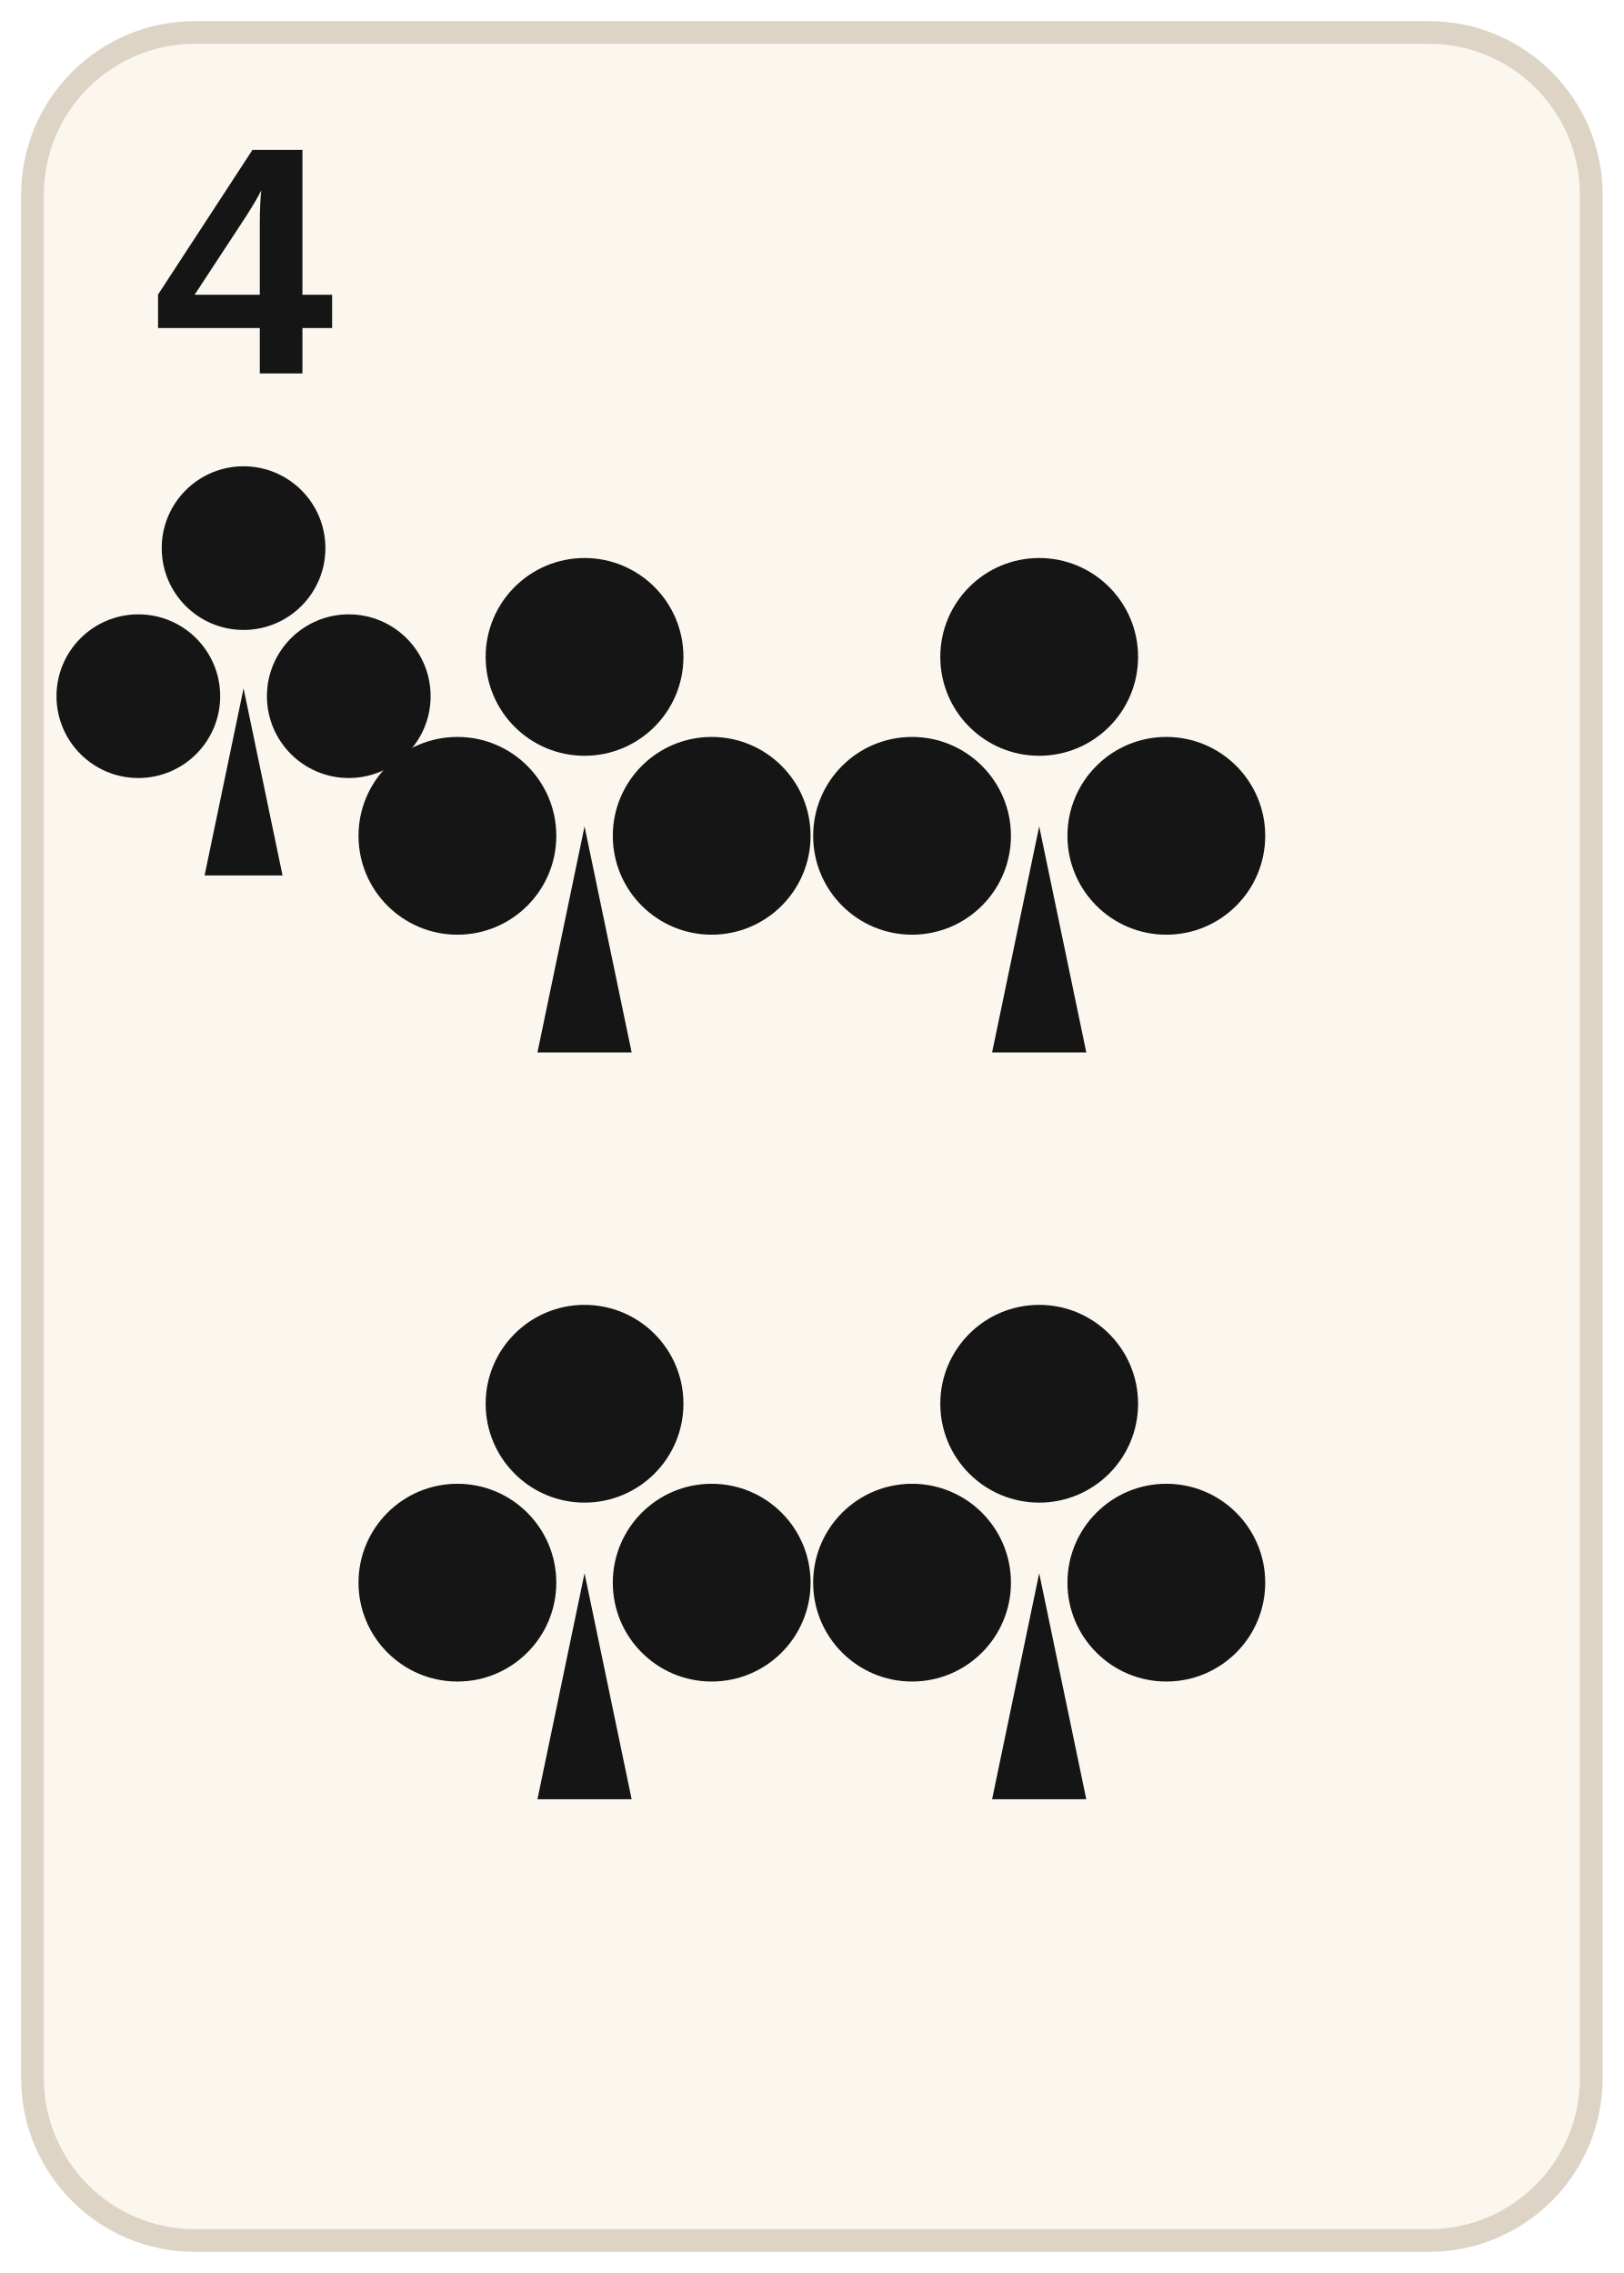
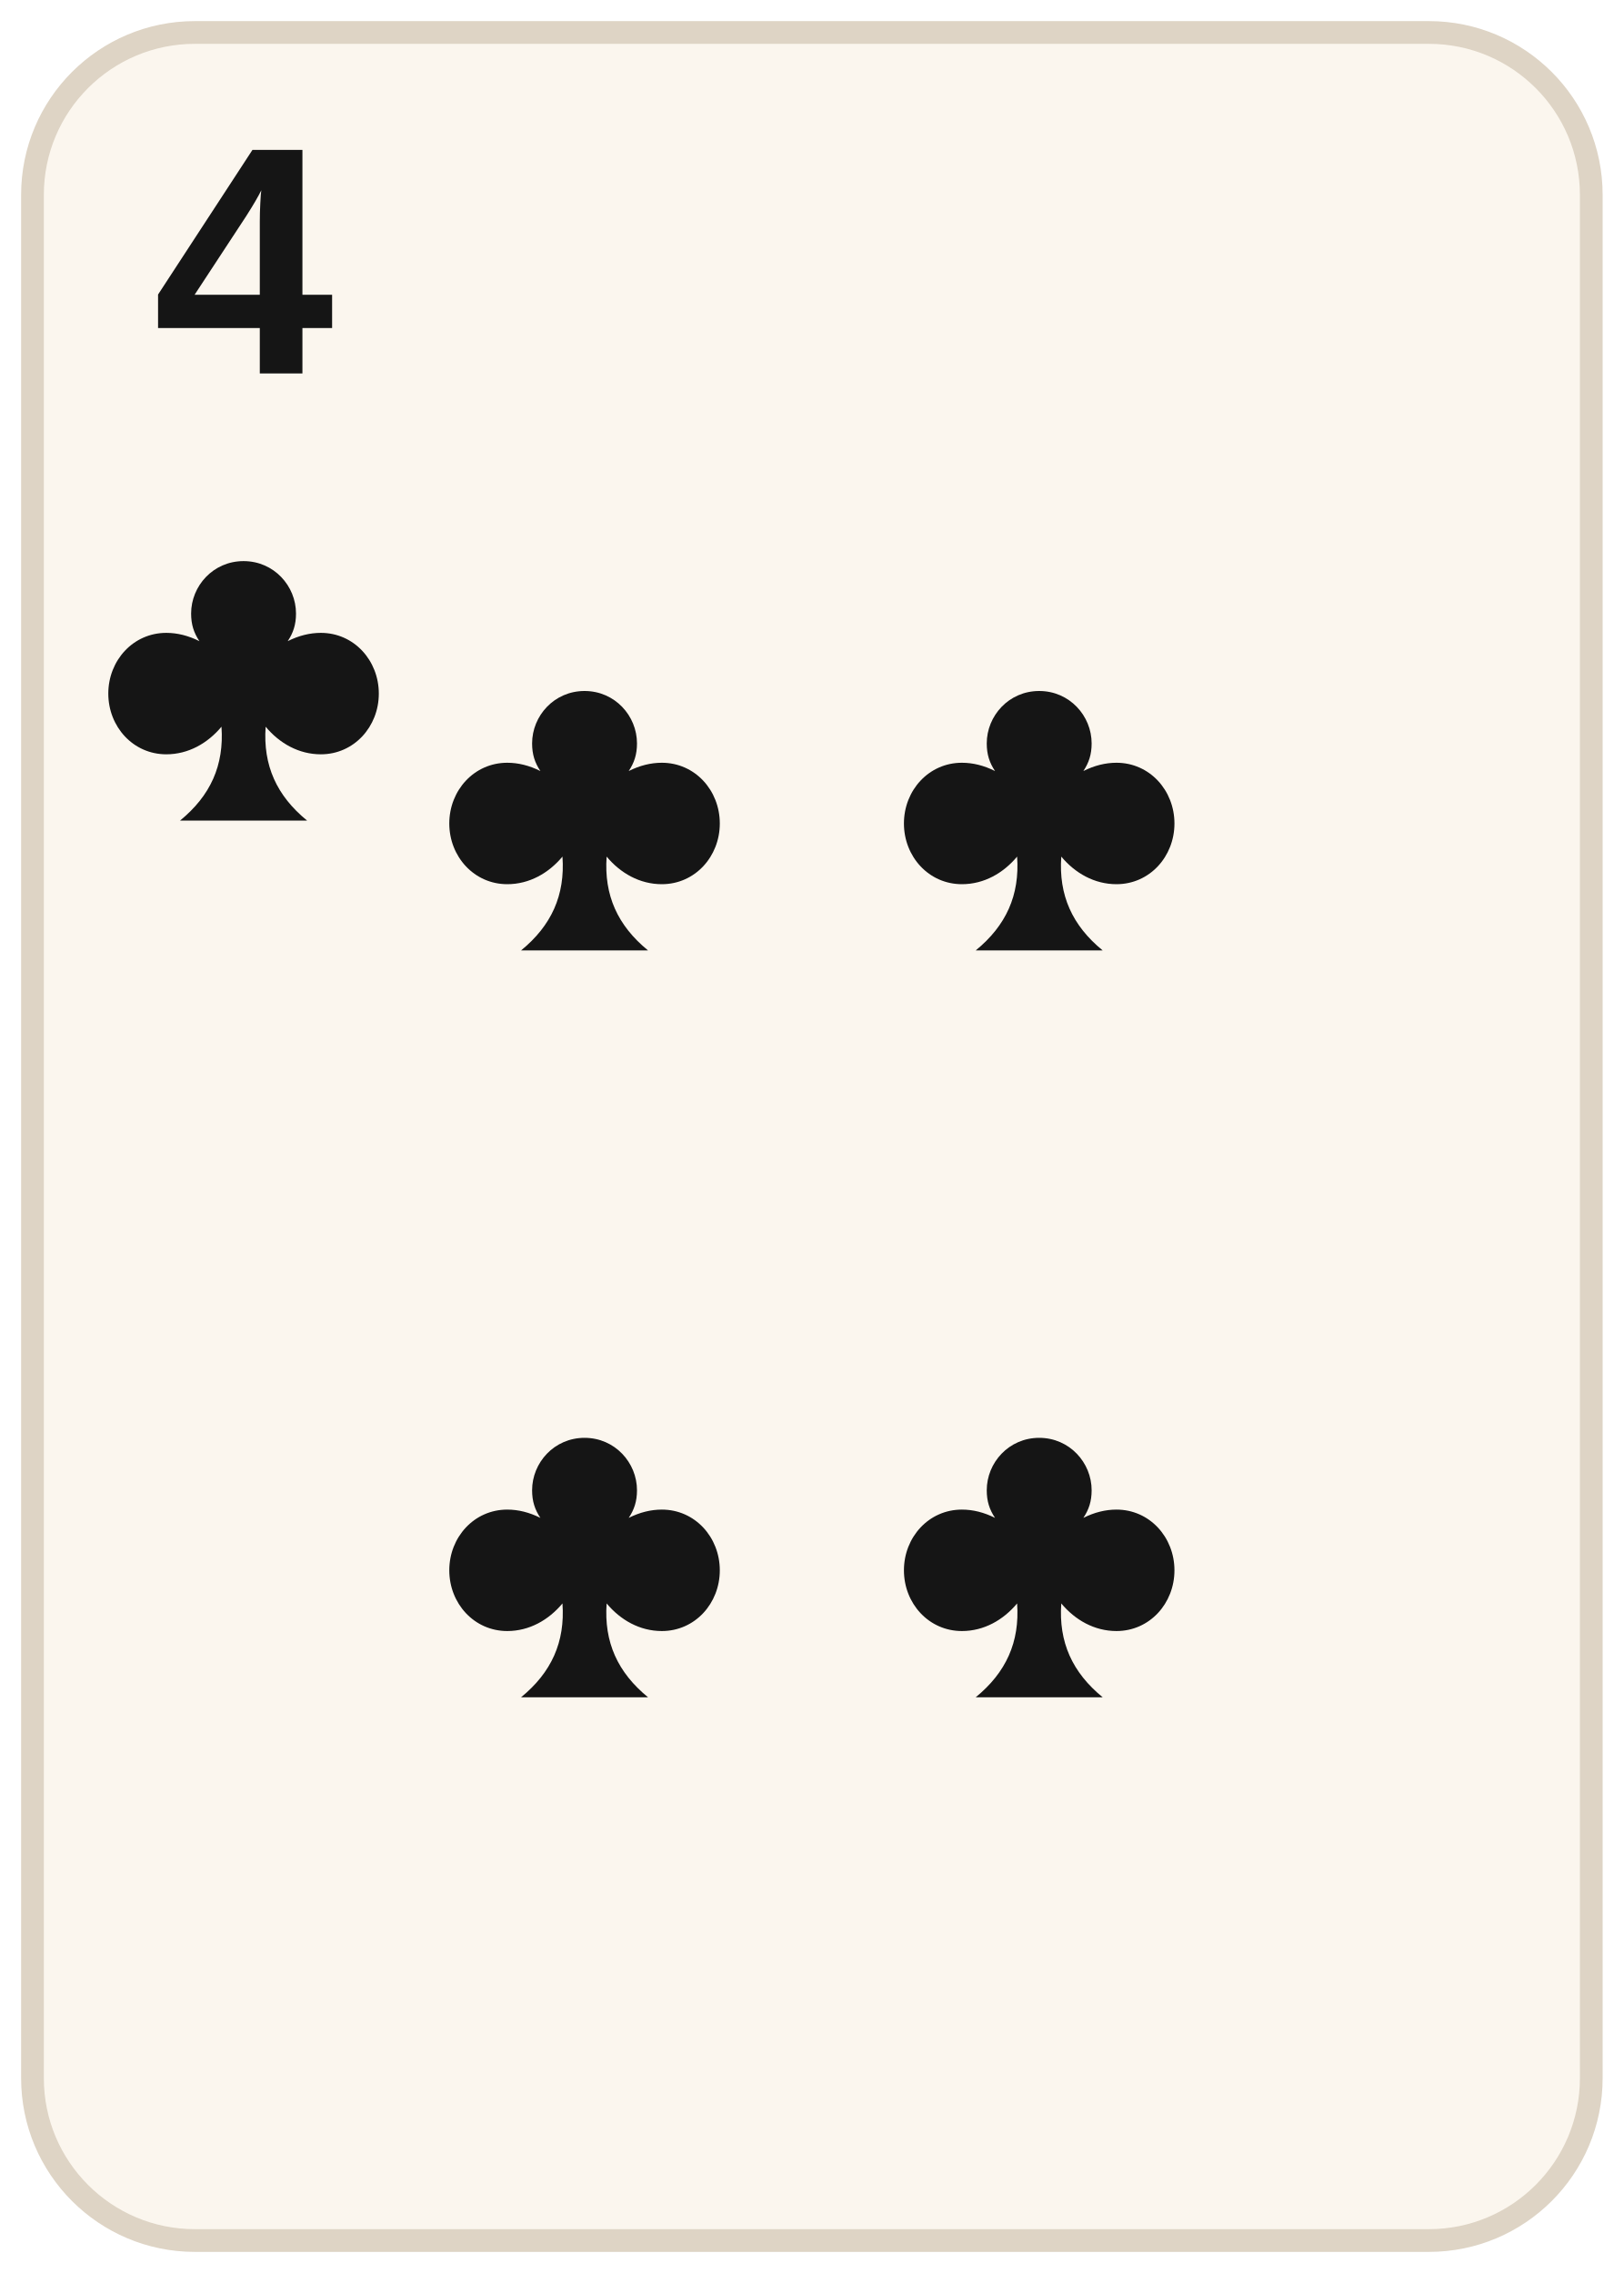
<svg xmlns="http://www.w3.org/2000/svg" viewBox="0 0 100 140" role="img" aria-label="4 of Clubs">
  <rect x="2" y="2" width="96" height="136" rx="10" fill="#fbf6ee" stroke="#ded4c5" stroke-width="1.4" />
  <g font-family="Haskoy,-apple-system,BlinkMacSystemFont,'Segoe UI',Arial,sans-serif">
    <text x="15" y="23" fill="#151515" font-size="20" font-weight="700" text-anchor="middle">4</text>
-     <g fill="#151515" transform="translate(15 40) scale(0.24)">
-       <path d="M-21-26a21 21 0 1 0 42 0 21 21 0 1 0-42 0ZM-48 12a21 21 0 1 0 42 0 21 21 0 1 0-42 0ZM6 12a21 21 0 1 0 42 0 21 21 0 1 0-42 0ZM0 10 10 58H-10Z" />
+     <g fill="#151515" transform="translate(15 40) scale(0.17)">
+       <path d="M0-32C-11-32-19-23-19-13c0 4 1 7 3 10-4-2-8-3-12-3-12 0-21 10-21 22s9 22 21 22c8 0 15-4 20-10 1 14-4 25-15 34h46C12 53 7 42 8 28c5 6 12 10 20 10 12 0 21-10 21-22S40-6 28-6c-4 0-8 1-12 3 2-3 3-6 3-10 0-10-8-19-19-19Z" />
    </g>
  </g>
  <g>
-     <g fill="#151515" transform="translate(36 48) scale(0.29)">
-       <path d="M-21-26a21 21 0 1 0 42 0 21 21 0 1 0-42 0ZM-48 12a21 21 0 1 0 42 0 21 21 0 1 0-42 0ZM6 12a21 21 0 1 0 42 0 21 21 0 1 0-42 0ZM0 10 10 58H-10Z" />
+     <g fill="#151515" transform="translate(36 48) scale(0.17)">
+       <path d="M0-32C-11-32-19-23-19-13c0 4 1 7 3 10-4-2-8-3-12-3-12 0-21 10-21 22s9 22 21 22c8 0 15-4 20-10 1 14-4 25-15 34h46C12 53 7 42 8 28c5 6 12 10 20 10 12 0 21-10 21-22S40-6 28-6c-4 0-8 1-12 3 2-3 3-6 3-10 0-10-8-19-19-19Z" />
    </g>
-     <g fill="#151515" transform="translate(64 48) scale(0.29)">
-       <path d="M-21-26a21 21 0 1 0 42 0 21 21 0 1 0-42 0ZM-48 12a21 21 0 1 0 42 0 21 21 0 1 0-42 0ZM6 12a21 21 0 1 0 42 0 21 21 0 1 0-42 0ZM0 10 10 58H-10Z" />
+     <g fill="#151515" transform="translate(64 48) scale(0.17)">
+       <path d="M0-32C-11-32-19-23-19-13c0 4 1 7 3 10-4-2-8-3-12-3-12 0-21 10-21 22s9 22 21 22c8 0 15-4 20-10 1 14-4 25-15 34h46C12 53 7 42 8 28c5 6 12 10 20 10 12 0 21-10 21-22S40-6 28-6c-4 0-8 1-12 3 2-3 3-6 3-10 0-10-8-19-19-19Z" />
    </g>
-     <g fill="#151515" transform="translate(36 94) scale(0.29)">
-       <path d="M-21-26a21 21 0 1 0 42 0 21 21 0 1 0-42 0ZM-48 12a21 21 0 1 0 42 0 21 21 0 1 0-42 0ZM6 12a21 21 0 1 0 42 0 21 21 0 1 0-42 0ZM0 10 10 58H-10Z" />
+     <g fill="#151515" transform="translate(36 94) scale(0.17)">
+       <path d="M0-32C-11-32-19-23-19-13c0 4 1 7 3 10-4-2-8-3-12-3-12 0-21 10-21 22s9 22 21 22c8 0 15-4 20-10 1 14-4 25-15 34h46C12 53 7 42 8 28c5 6 12 10 20 10 12 0 21-10 21-22S40-6 28-6c-4 0-8 1-12 3 2-3 3-6 3-10 0-10-8-19-19-19Z" />
    </g>
-     <g fill="#151515" transform="translate(64 94) scale(0.29)">
-       <path d="M-21-26a21 21 0 1 0 42 0 21 21 0 1 0-42 0ZM-48 12a21 21 0 1 0 42 0 21 21 0 1 0-42 0ZM6 12a21 21 0 1 0 42 0 21 21 0 1 0-42 0ZM0 10 10 58H-10Z" />
+     <g fill="#151515" transform="translate(64 94) scale(0.17)">
+       <path d="M0-32C-11-32-19-23-19-13c0 4 1 7 3 10-4-2-8-3-12-3-12 0-21 10-21 22s9 22 21 22c8 0 15-4 20-10 1 14-4 25-15 34h46C12 53 7 42 8 28c5 6 12 10 20 10 12 0 21-10 21-22S40-6 28-6c-4 0-8 1-12 3 2-3 3-6 3-10 0-10-8-19-19-19Z" />
    </g>
  </g>
</svg>
